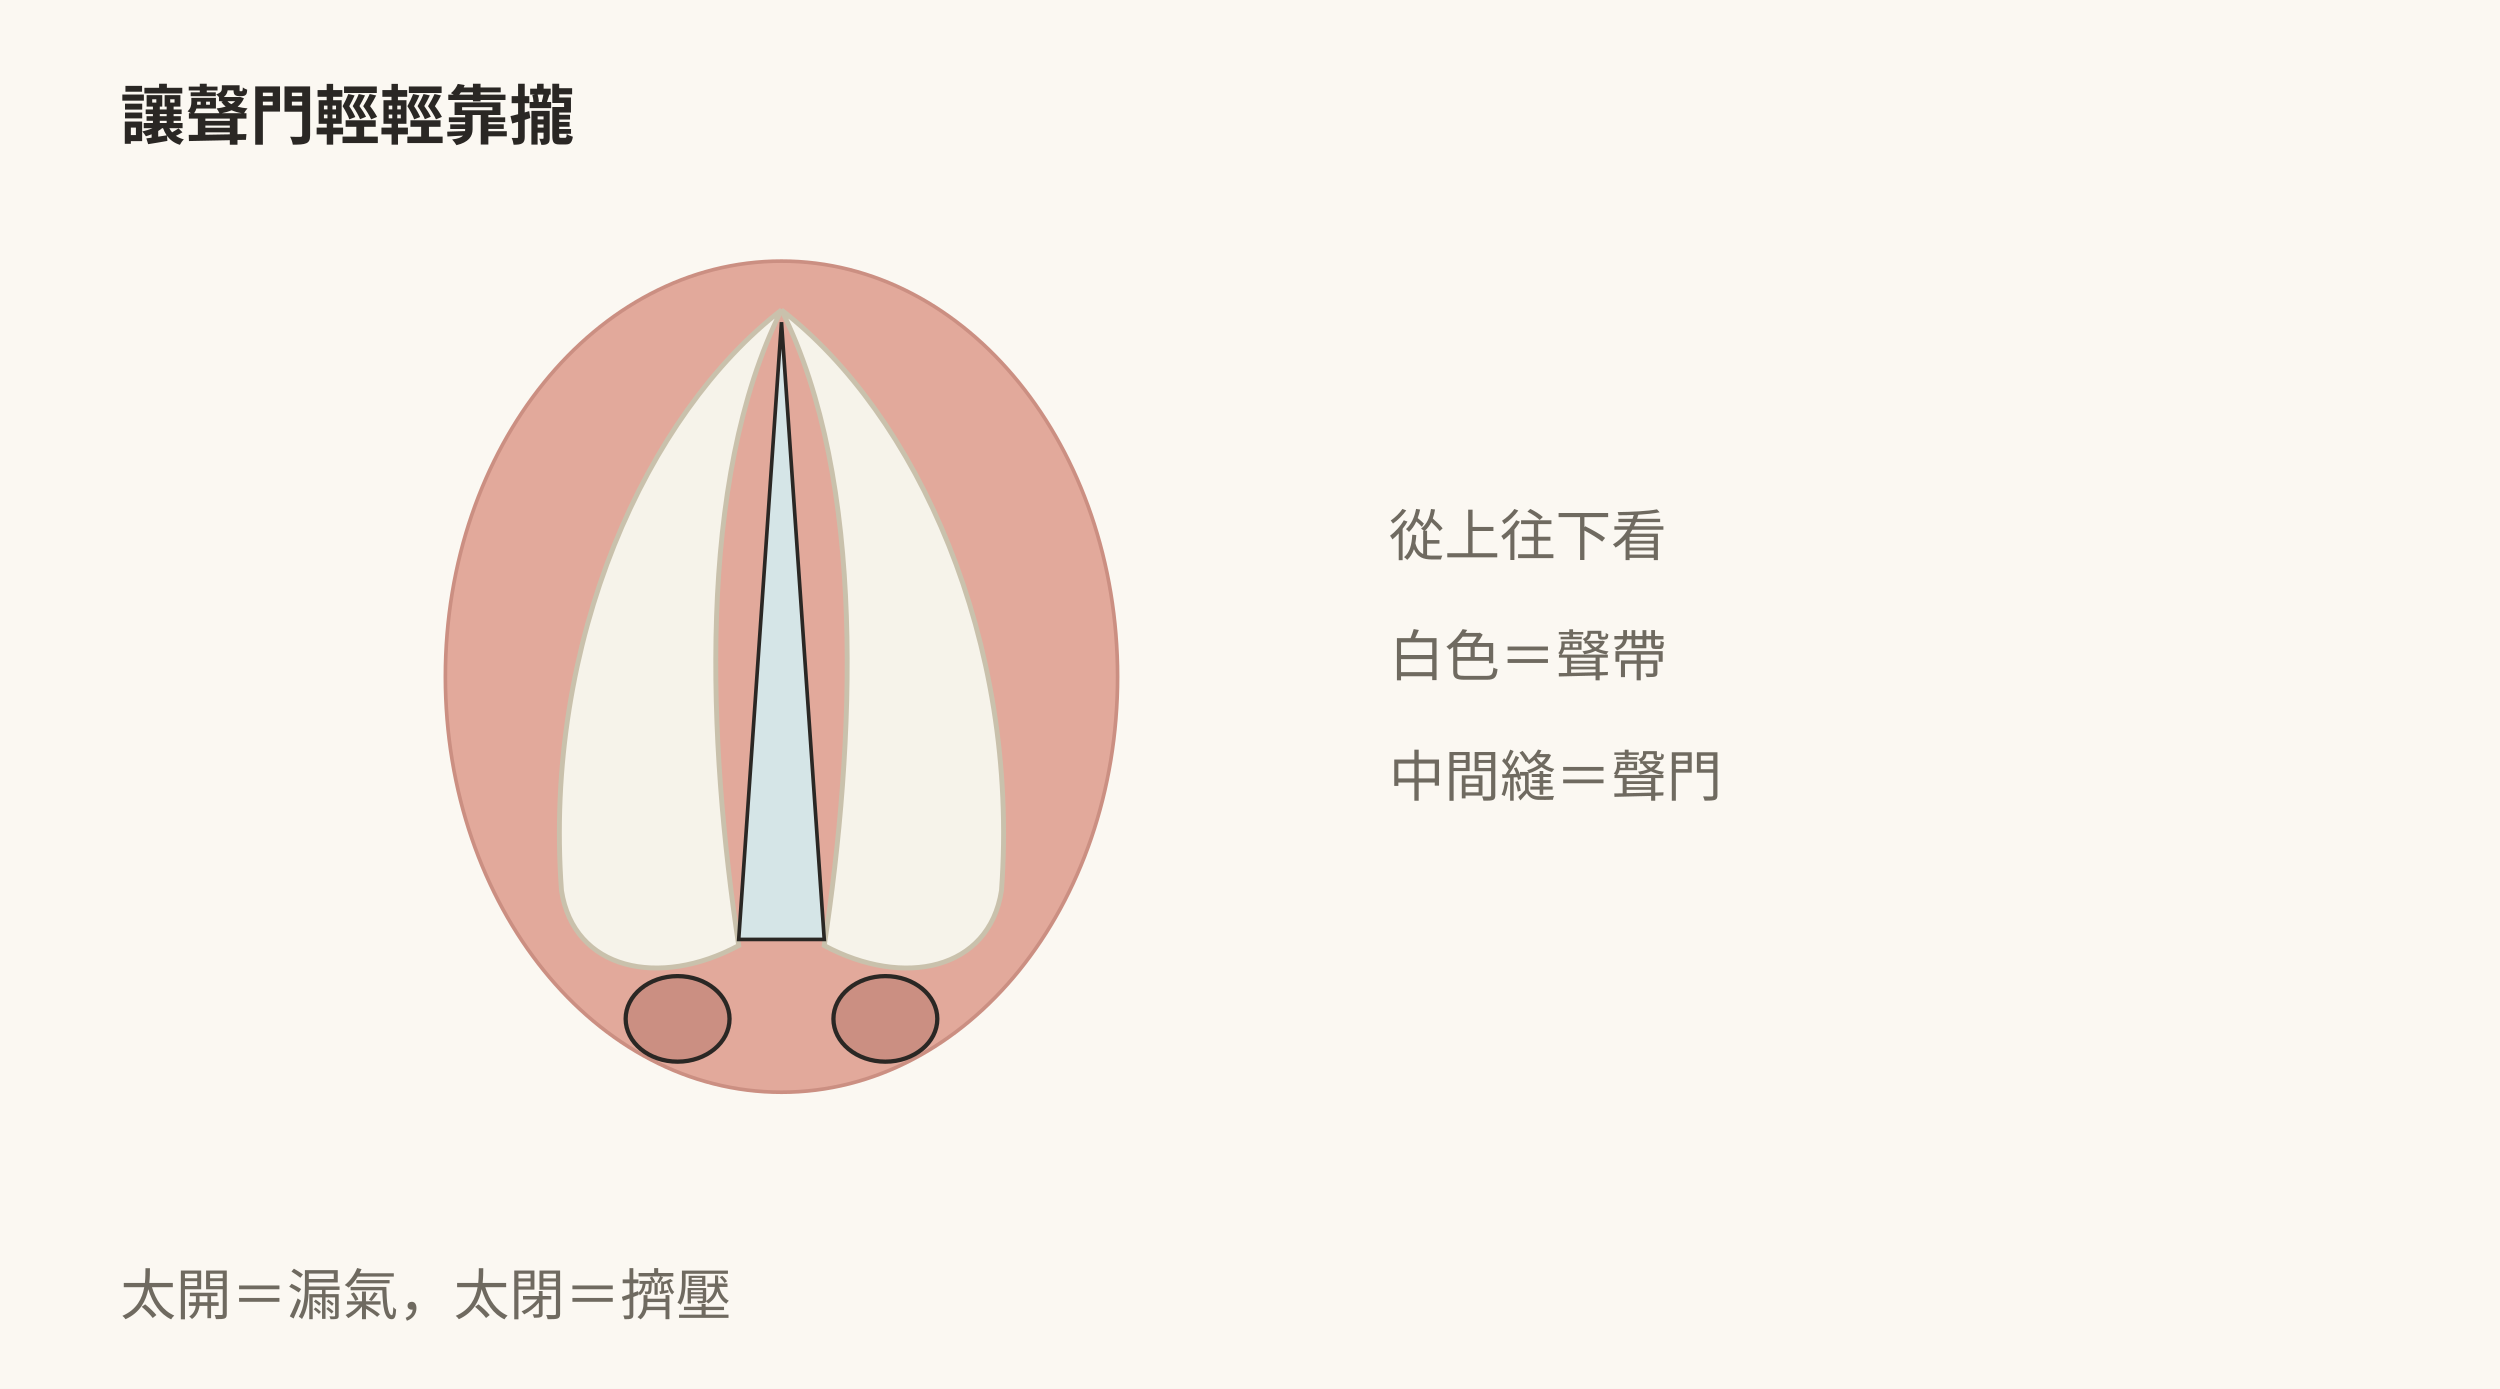
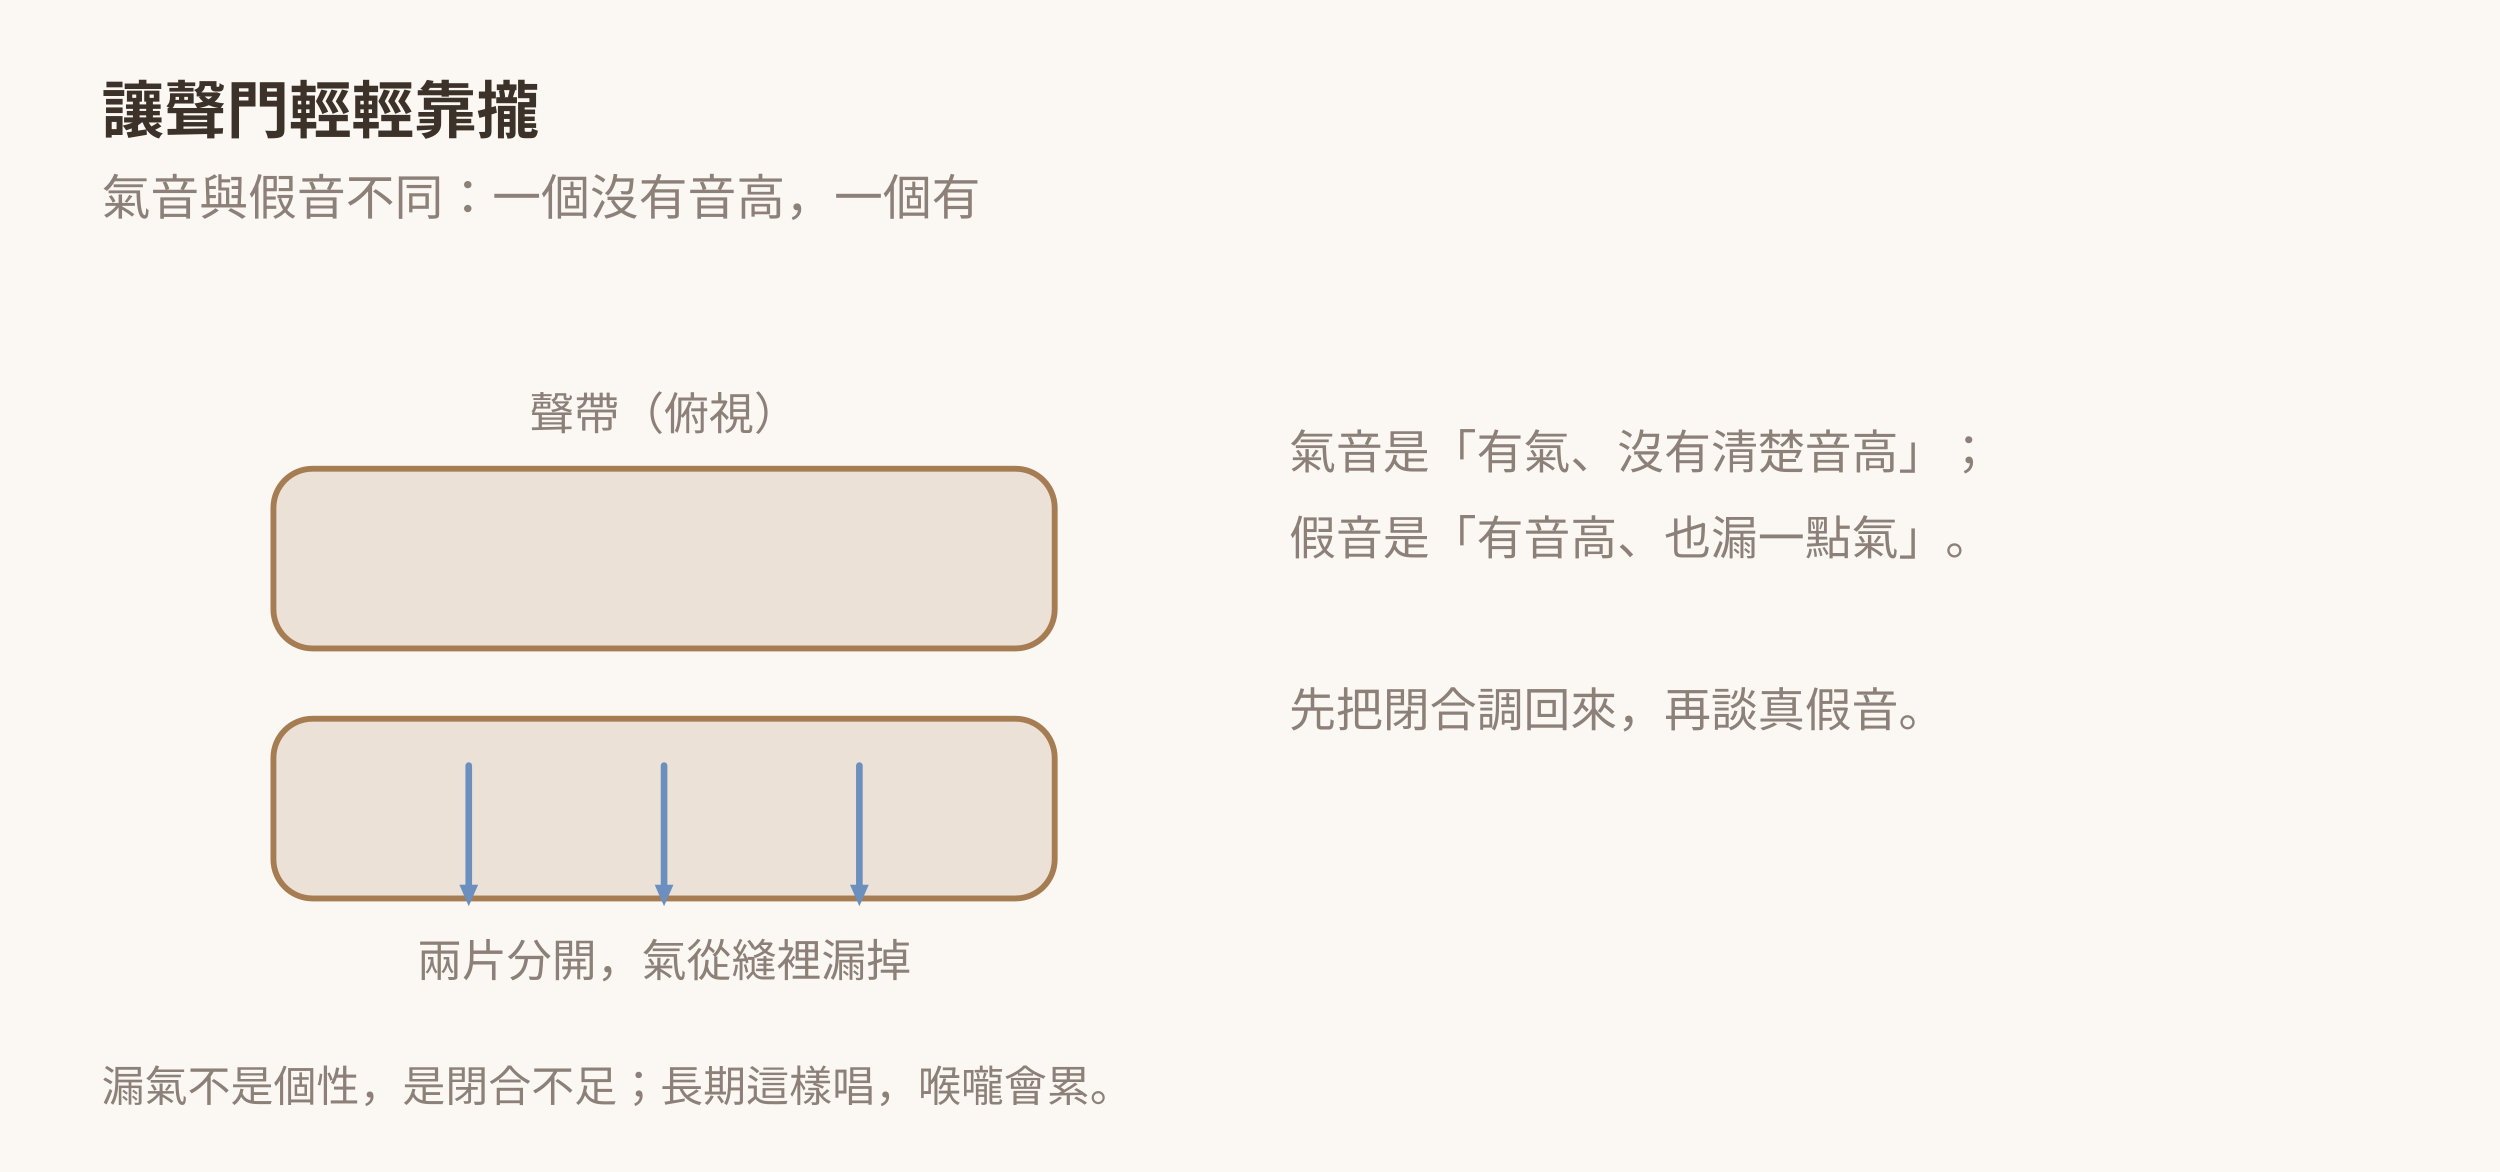
- <svg xmlns="http://www.w3.org/2000/svg" viewBox="0 0 540 300" role="img" aria-label="讓聲門輕輕靠攏">
-   <rect width="540" height="300" fill="#fbf8f2" />
+ <svg xmlns="http://www.w3.org/2000/svg" viewBox="0 0 640 300" role="img" aria-label="讓聲門輕輕靠攏">
+   <rect width="640" height="300" fill="#FBF8F4" />
  <style>
-     .out   { fill: none; stroke: #2a2724; stroke-width: 1.8; stroke-linejoin: round; stroke-linecap: round; }
-     .lead  { fill: none; stroke: #2a2724; stroke-width: .9; }
-     .dot   { fill: #2a2724; }
-     .skin  { fill: #f1e0d6; stroke: #2a2724; stroke-width: 1.8; }
-     .muc   { fill: #e2a99b; stroke: #cb8f82; stroke-width: 1.2; }
-     .muc2  { fill: #cb8f82; stroke: #2a2724; stroke-width: 1.4; }
-     .cart  { fill: #d5d5c2; stroke: #2a2724; stroke-width: 1.5; }
-     .bone  { fill: #ece6d8; stroke: #2a2724; stroke-width: 1.4; }
-     .air   { fill: #d5e5e7; stroke: #2a2724; stroke-width: 1.3; }
-     .fold  { fill: #f6f3ea; stroke: #c9c1ac; stroke-width: 1.6; }
-     .musc  { fill: #cf8f88; stroke: #2a2724; stroke-width: 1.1; }
-     .hl    { fill: #b5734a; fill-opacity: .22; stroke: #b5734a; stroke-width: 1.7; }
-     .hl2   { fill: #7d9b76; fill-opacity: .22; stroke: #7d9b76; stroke-width: 1.7; }
-     .ink   { fill: none; stroke: #2a2724; stroke-width: 1.8; stroke-linejoin: round; stroke-linecap: round; }
-     .ave   { fill: none; stroke: #b5734a; stroke-width: 2.2; stroke-linejoin: round; stroke-linecap: round; }
-     .ave2  { fill: none; stroke: #7d9b76; stroke-width: 2.2; stroke-linejoin: round; stroke-linecap: round; }
-     .thin  { fill: none; stroke: #d8d0c2; stroke-width: 1.3; stroke-dasharray: 5 5; }
-     .lbl   { font-family: 'Noto Sans TC','PingFang TC',system-ui,sans-serif; font-size: 14px; fill: #2a2724; }
-     .lbl-s { font-family: 'Noto Sans TC','PingFang TC',system-ui,sans-serif; font-size: 12px; fill: #6f6a60; }
-     .lbl-b { font-family: 'Noto Sans TC','PingFang TC',system-ui,sans-serif; font-size: 14px; fill: #2a2724; font-weight: 700; }
+     .t   { font-family: 'Noto Sans TC','PingFang TC','Microsoft JhengHei',system-ui,sans-serif; fill: #3D3229; }
+     .tb  { font-family: 'Noto Sans TC','PingFang TC','Microsoft JhengHei',system-ui,sans-serif; fill: #3D3229; font-weight: 700; }
+     .ts  { font-family: 'Noto Sans TC','PingFang TC','Microsoft JhengHei',system-ui,sans-serif; fill: #8C8078; }
+     .num { font-family: 'Noto Sans TC','PingFang TC','Microsoft JhengHei',system-ui,sans-serif; fill: #FFFFFF; font-weight: 700; font-size: 11px; }
+     .ink { fill: none; stroke: #3D3229; stroke-width: 1.6; stroke-linejoin: round; stroke-linecap: round; }
+     .thin{ fill: none; stroke: #D9CFC4; stroke-width: 1.1; }
+     .dash{ fill: none; stroke: #D9CFC4; stroke-width: 1.1; stroke-dasharray: 4 5; }
+     .lead{ fill: none; stroke: #8C8078; stroke-width: 1; }
+     .acc { fill: none; stroke: #A67C52; stroke-width: 2; stroke-linejoin: round; stroke-linecap: round; }
+     .blue{ fill: none; stroke: #6B8FBF; stroke-width: 2; stroke-linejoin: round; stroke-linecap: round; }
+     .green{ fill: none; stroke: #6F8F6A; stroke-width: 2; stroke-linejoin: round; stroke-linecap: round; }
+     .red { fill: none; stroke: #B0563F; stroke-width: 2; stroke-linejoin: round; stroke-linecap: round; }
+     .dot { fill: #3D3229; }
  </style>
-   <text class="lbl-b" x="26" y="30">讓聲門輕輕靠攏</text>
-   <g transform="translate(50,30) scale(0.66)">
-     <ellipse class="muc" cx="180" cy="176" rx="110" ry="136" />
-     <ellipse class="muc2" cx="146" cy="288" rx="17" ry="14" />
-     <ellipse class="muc2" cx="214" cy="288" rx="17" ry="14" />
-     <path class="fold" d="M180 56 C152.0 112 156.0 198 166.0 264 C140.0 278 112.0 272 108.0 246 C102.0 164 136.0 90 180 56 Z" />
-     <path class="fold" d="M180 56 C208.0 112 204.0 198 194.0 264 C220.0 278 248.0 272 252.0 246 C258.0 164 224.0 90 180 56 Z" />
-     <path d="M180 60 L166.0 262 L194.0 262 Z" fill="#d5e5e7" stroke="#2a2724" stroke-width="1.2" />
-   </g>
-   <text class="lbl-s" x="300" y="120">從上往下看</text>
-   <text class="lbl-s" x="300" y="146">白色＝聲帶</text>
-   <text class="lbl-s" x="300" y="172">中間縫＝聲門</text>
-   <text class="lbl-s" x="26" y="284">太開＝漏氣，太閉＝擠壓</text>
+   <text x="26" y="34" class="tb" font-size="16">讓聲門輕輕靠攏</text>
+   <text x="26" y="55" class="ts" font-size="12.5">氣音與假音不同：一個沒有音高，一個有</text>
+   <rect x="70" y="120" width="200" height="46" rx="10" fill="#A67C52" opacity="0.18" />
+   <rect x="70" y="120" width="200" height="46" rx="10" fill="none" stroke="#A67C52" stroke-width="1.5" />
+   <rect x="70" y="184" width="200" height="46" rx="10" fill="#A67C52" opacity="0.18" />
+   <rect x="70" y="184" width="200" height="46" rx="10" fill="none" stroke="#A67C52" stroke-width="1.5" />
+   <text x="170" y="110" class="ts" font-size="11.5" text-anchor="middle">聲帶（俯視）</text>
+   <text x="170" y="250" class="ts" font-size="11.5" text-anchor="middle">兩片分開，氣從縫裡漏掉</text>
+   <path d="M120.0 196.0 L120.0 226.6" fill="none" stroke="#6B8FBF" stroke-width="1.7" stroke-linecap="round" />
+   <path d="M120.0 232.0 L117.6 226.5 L122.4 226.5 Z" fill="#6B8FBF" />
+   <path d="M170.0 196.0 L170.0 226.6" fill="none" stroke="#6B8FBF" stroke-width="1.7" stroke-linecap="round" />
+   <path d="M170.0 232.0 L167.6 226.5 L172.4 226.5 Z" fill="#6B8FBF" />
+   <path d="M220.0 196.0 L220.0 226.6" fill="none" stroke="#6B8FBF" stroke-width="1.7" stroke-linecap="round" />
+   <path d="M220.0 232.0 L217.6 226.5 L222.4 226.5 Z" fill="#6B8FBF" />
+   <text x="330" y="120" class="ts" font-size="12">氣音是「有氣、沒有清楚音高」；</text>
+   <text x="330" y="142" class="ts" font-size="12">假音是「有音高、也漏一點氣」。</text>
+   <text x="330" y="186" class="ts" font-size="12">先把閉合調回來，再談真假音。</text>
+   <text x="26" y="282" class="ts" font-size="11">漏氣不是個性，是閉合不足；長期這樣唱，喉嚨會累。</text>
</svg>
